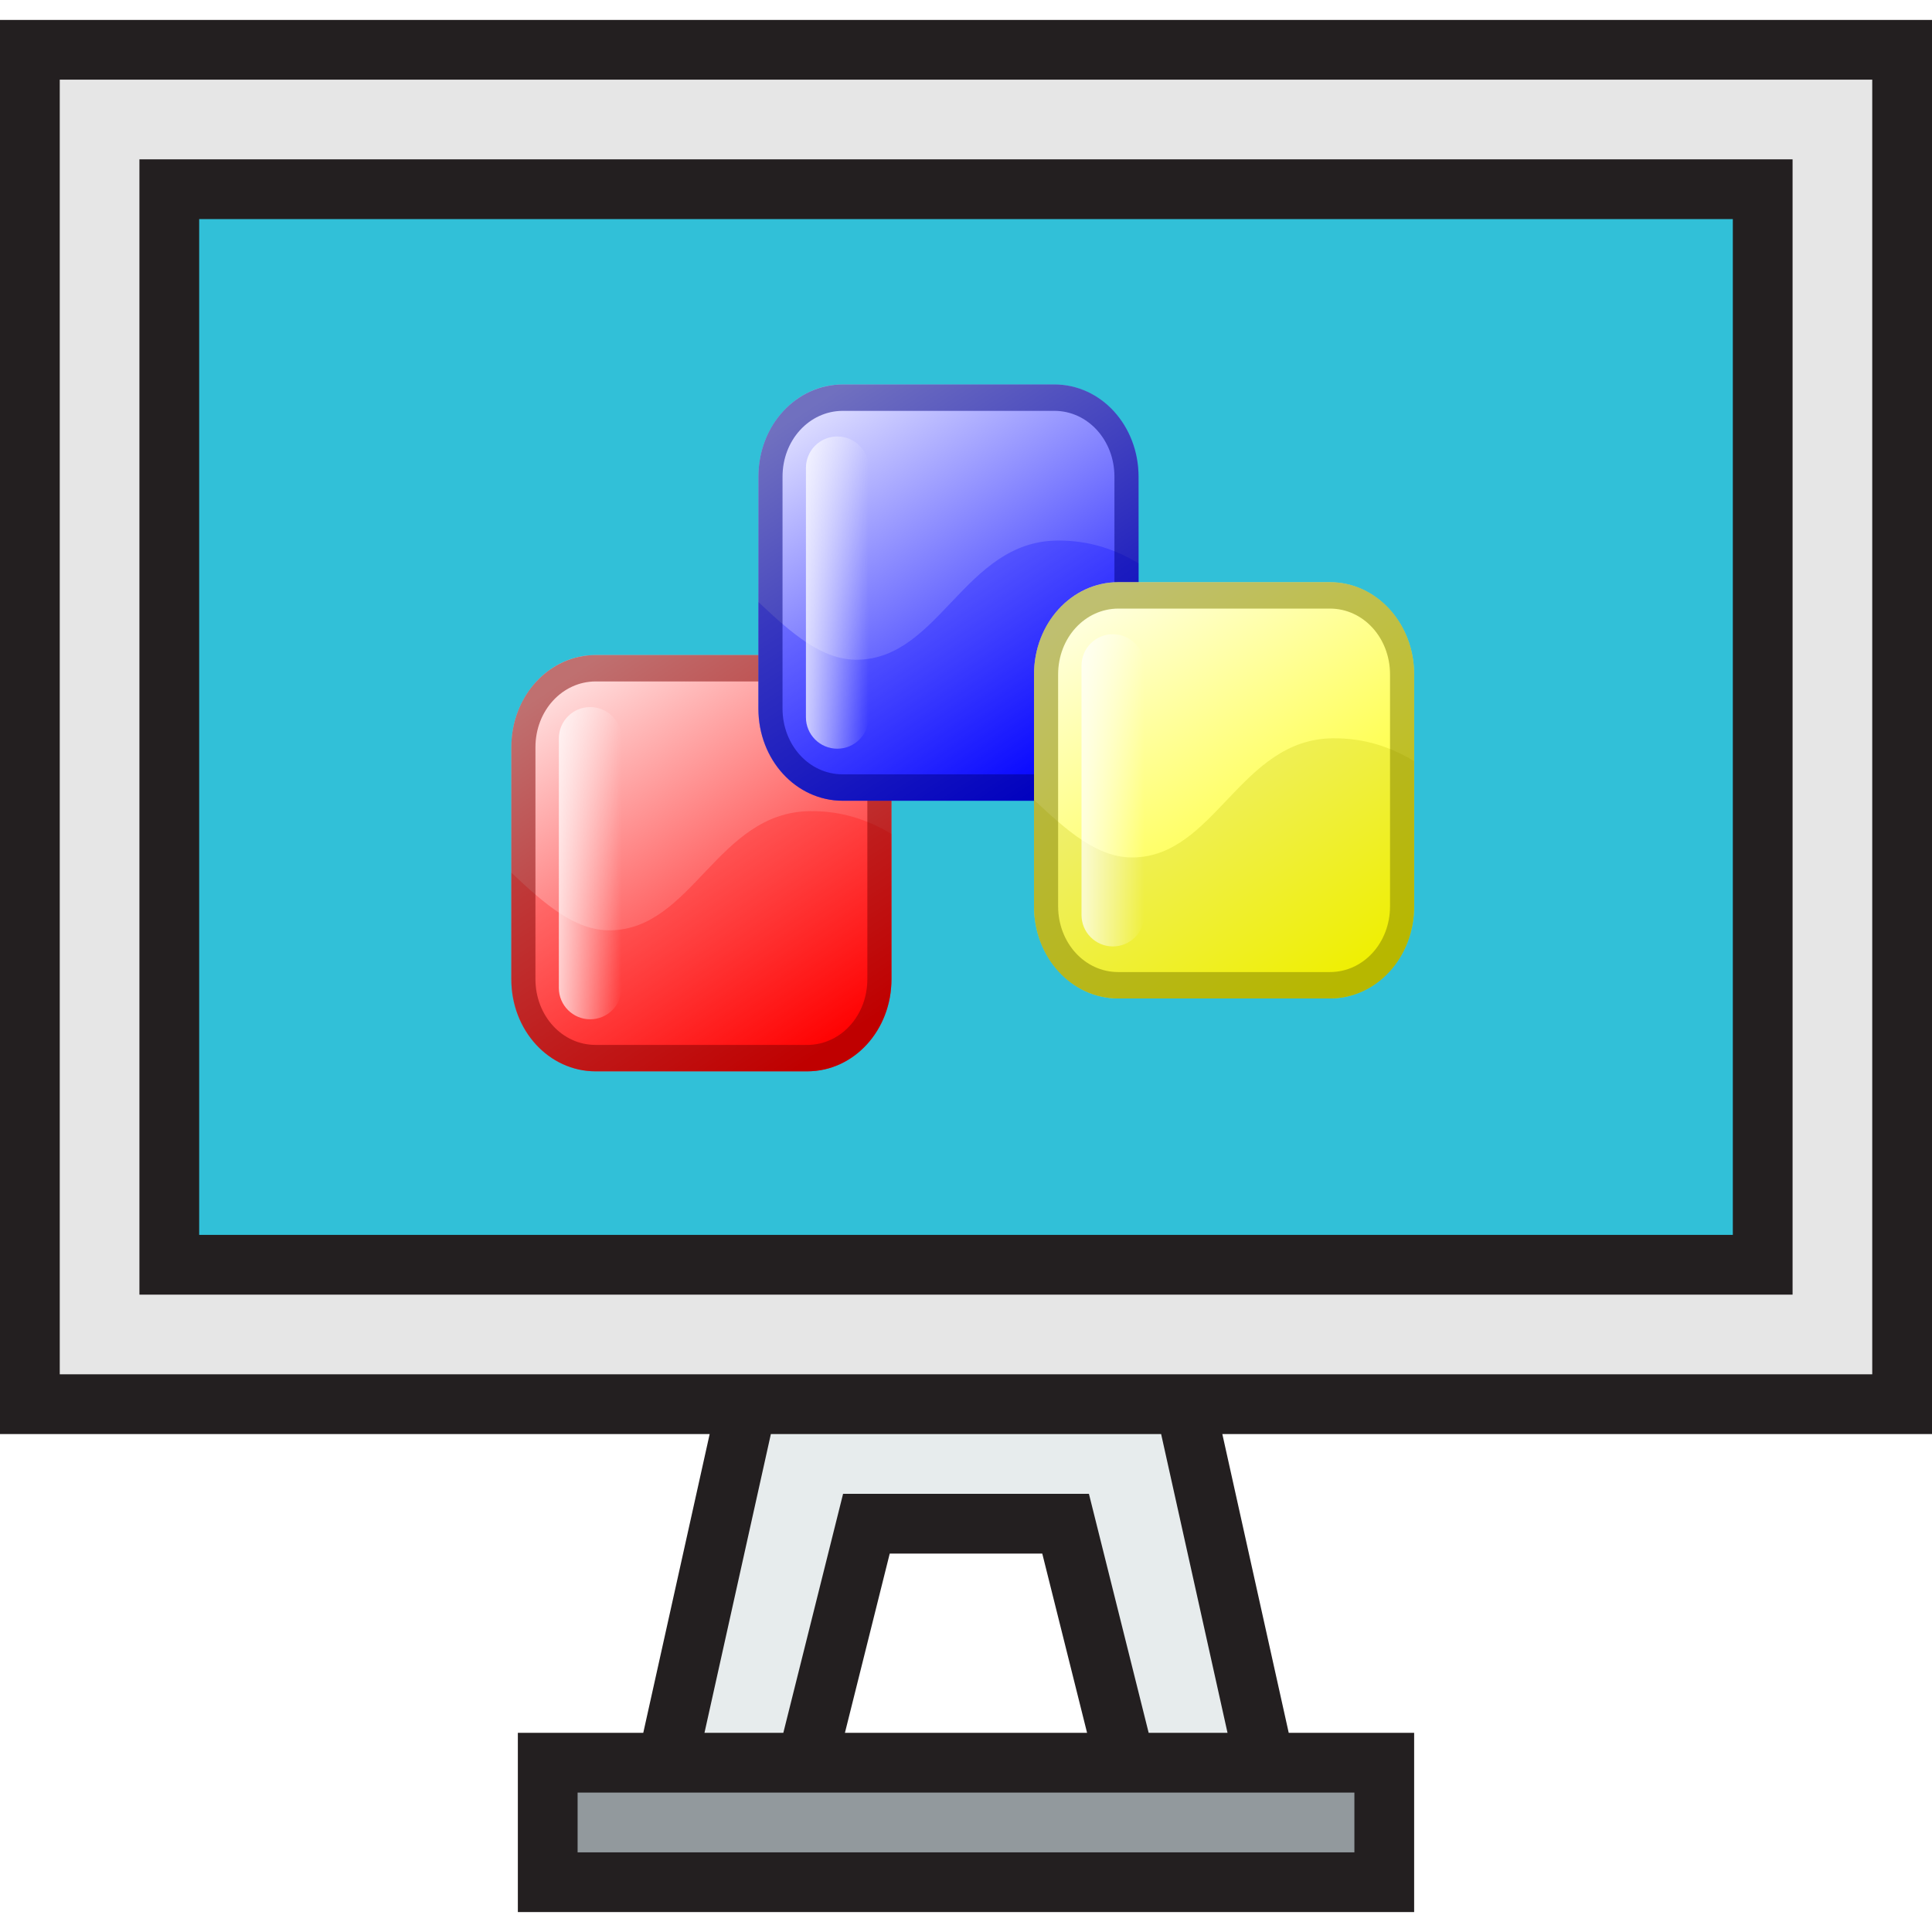
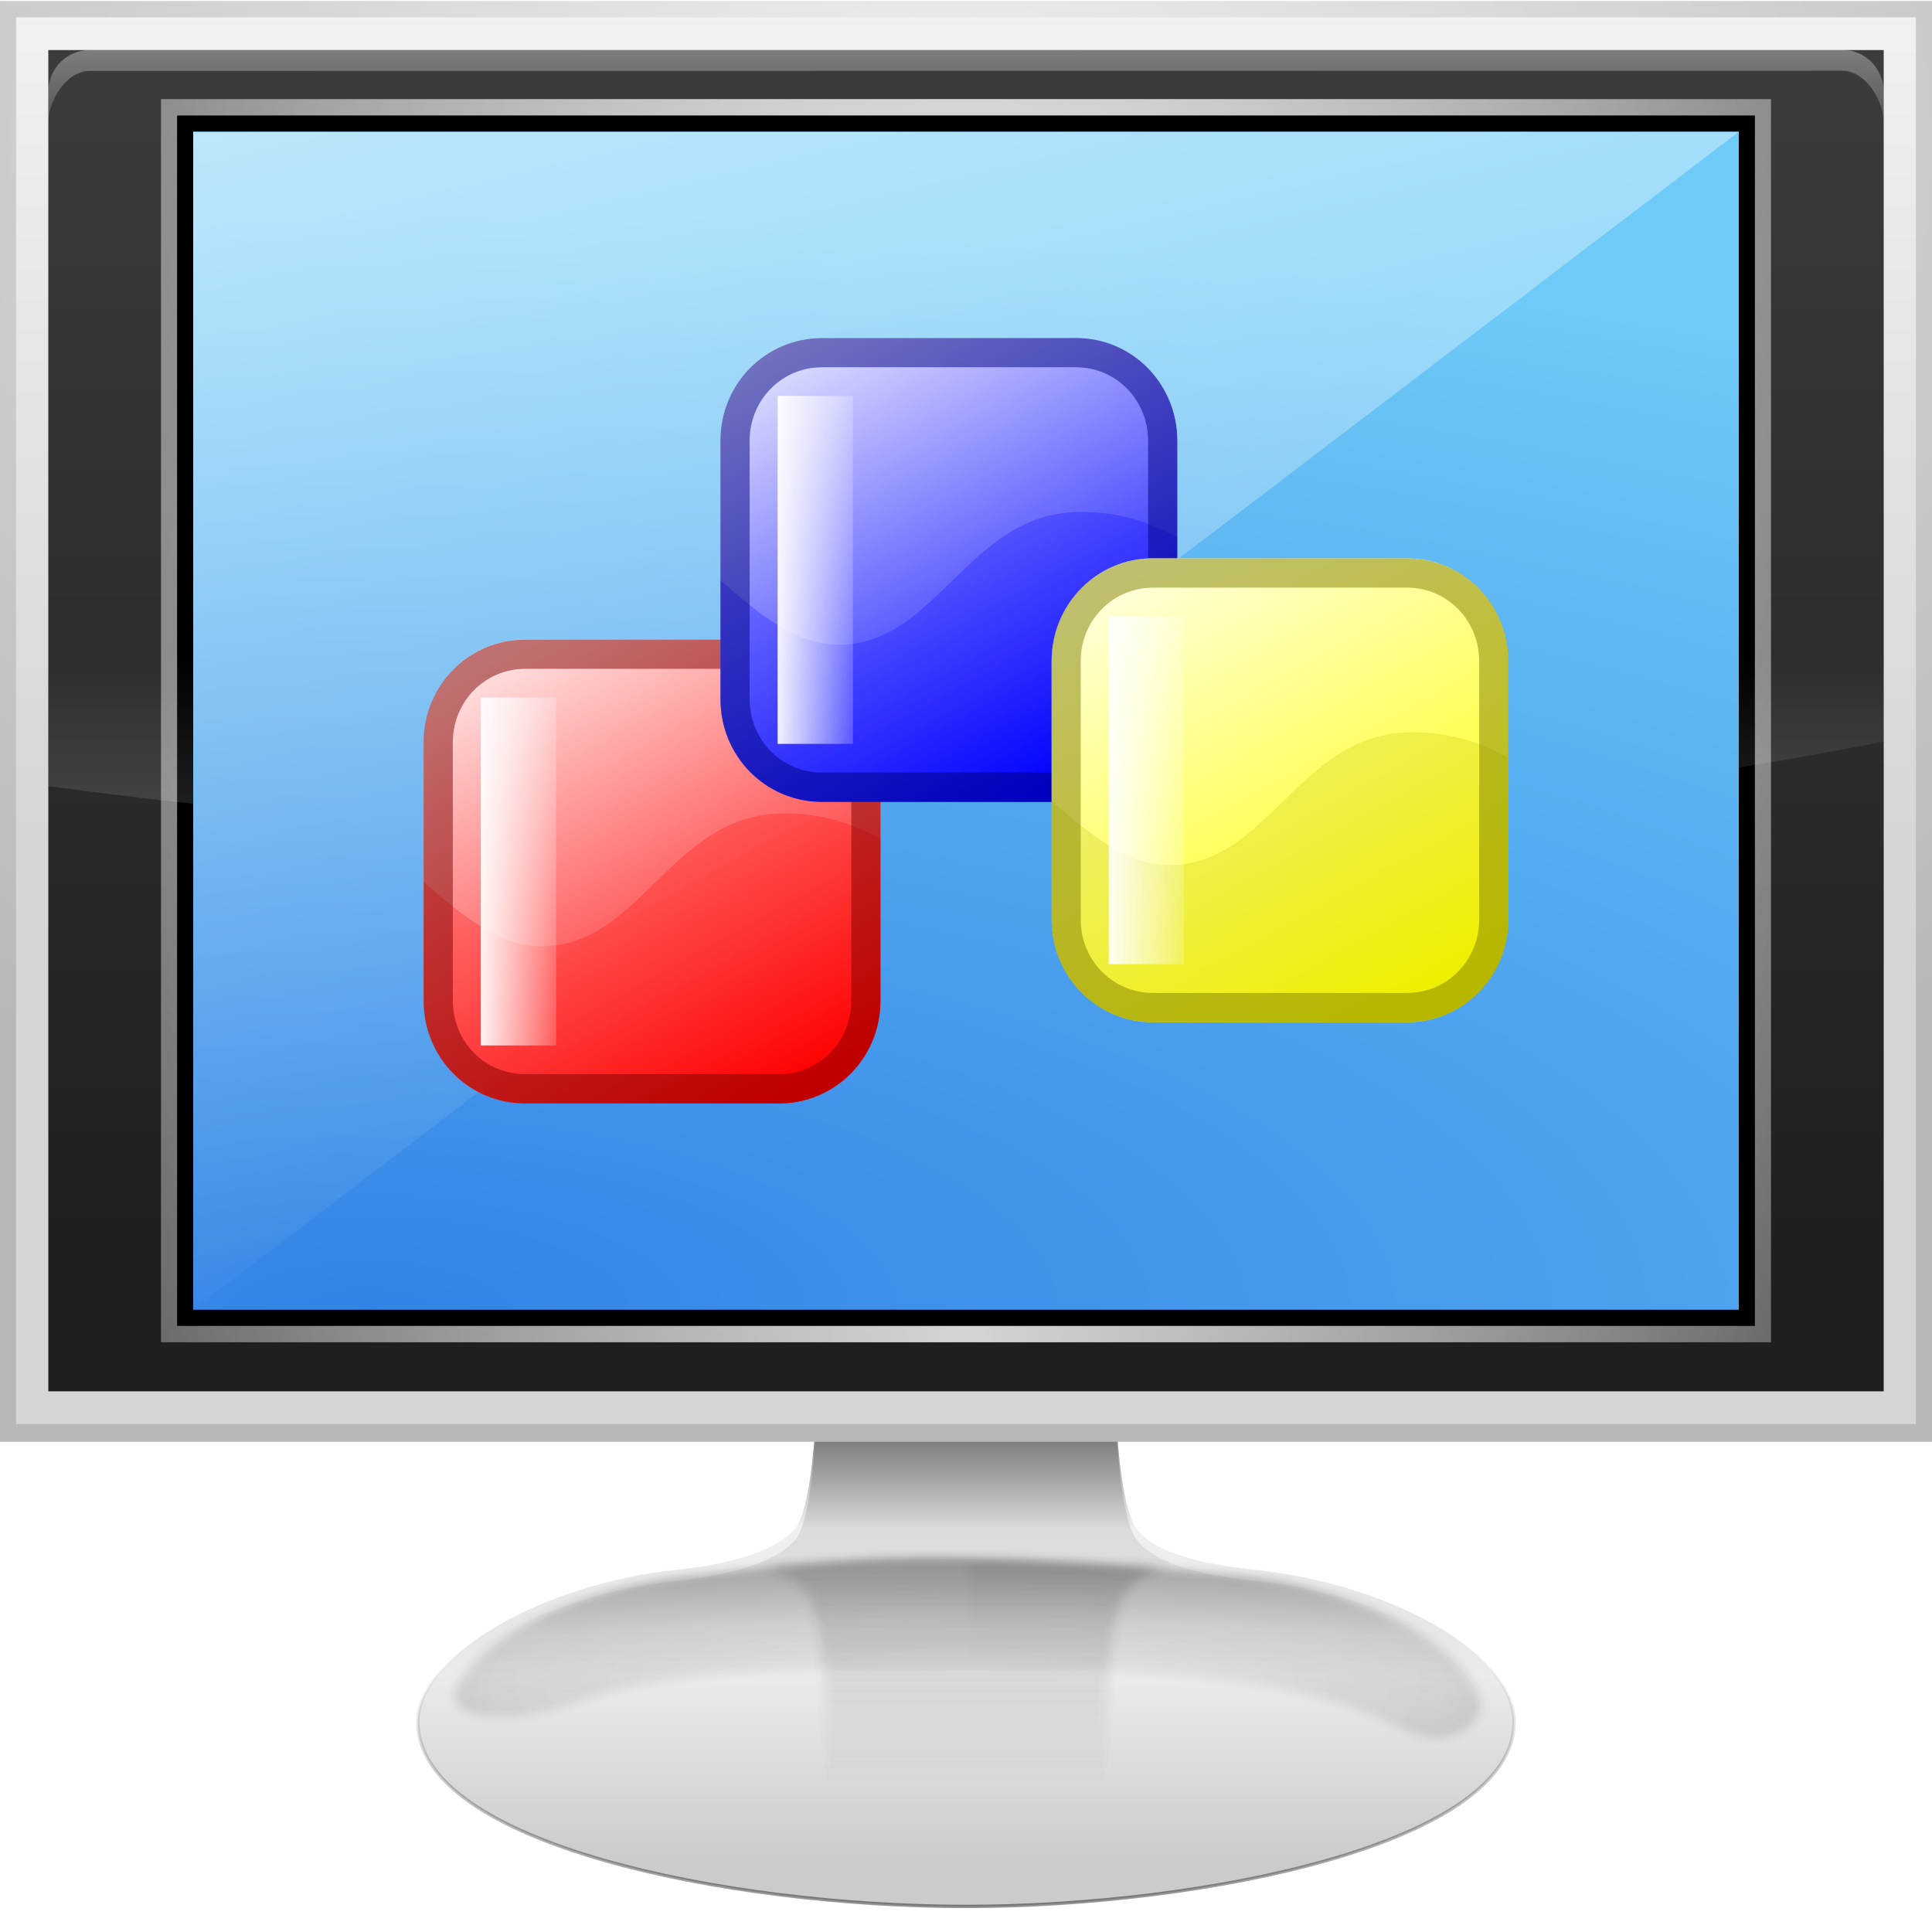
- <svg xmlns="http://www.w3.org/2000/svg" width="100%" height="100%" viewBox="0 0 485 485" version="1.1" xml:space="preserve" style="fill-rule:evenodd;clip-rule:evenodd;stroke-linejoin:round;stroke-miterlimit:20;">
-   <g id="XMLID_29_">
-     <g id="g699">
-       <path id="polygon691" d="M137.5,472.5l0,-30l210,0l0,30l-210,0Z" style="fill:#92999d;fill-rule:nonzero;" />
-       <path id="polygon693" d="M202.5,442.5l-35,0l20,-90l110,0l20,90l-35,0l-15,-60l-50,0l-15,60Z" style="fill:#e7eced;fill-rule:nonzero;" />
-       <path id="path695" d="M477.5,12.5l0,340l-470,0l0,-340l470,0Zm-35,305l0,-270l-400,0l0,270l400,0Z" style="fill:#e6e6e6;fill-rule:nonzero;" />
-       <rect id="rect697" x="42.5" y="47.5" width="400" height="270" style="fill:#31c0d8;" />
+ <svg xmlns="http://www.w3.org/2000/svg" width="256px" height="256px" version="1.1" xml:space="preserve" style="fill-rule:evenodd;clip-rule:evenodd;">
+   <g>
+     <g id="wxLogo">
+       <g>
+         <path d="M127.999,148.699L106.899,156.702C108.763,161.569 109.465,197.672 105.361,202.565C102.514,205.959 95.253,207.44 89.468,208.039C72.19,209.829 55.375,219.207 55.375,228.188C55.375,244.254 96.25,252.613 127.999,252.613C159.567,252.613 200.624,244.254 200.624,228.188C200.624,218.839 183.764,209.829 166.484,208.039C160.701,207.44 153.224,206.134 150.593,202.565C146.432,196.921 147.294,160.934 149.099,156.702L127.999,148.699Z" style="fill:url(#_Linear1);" />
+         <path d="M128.021,148.68L106.921,156.685C107.041,156.995 107.13,157.468 107.238,158.018L128.021,150.152L148.713,158.018C148.827,157.447 148.997,156.976 149.12,156.685L128.021,148.68ZM108.37,179.915C108.254,190.067 107.417,200.123 105.382,202.547C102.535,205.941 95.275,207.422 89.49,208.021C72.21,209.81 55.396,219.19 55.396,228.169C55.396,228.382 55.427,228.603 55.441,228.814C56.444,220.098 72.751,211.226 89.49,209.493C95.275,208.894 102.535,207.413 105.382,204.019C107.515,201.477 108.322,190.551 108.37,179.915ZM147.671,182.951C147.853,192.372 148.695,201.415 150.615,204.019C153.246,207.589 160.721,208.894 166.506,209.493C183.358,211.238 199.752,219.855 200.555,228.952C200.576,228.696 200.646,228.428 200.646,228.169C200.646,218.822 183.785,209.81 166.506,208.021C160.721,207.422 153.246,206.117 150.615,202.547C148.794,200.077 147.91,191.835 147.671,182.951Z" style="fill:url(#_Radial2);" />
+         <g>
+           <g style="filter:url(#_Effect3);">
+             <g>
+               <path d="M100.982,207.498C103.422,208.297 105.567,209.354 106.794,210.817C110.078,214.731 110.071,239.909 108.916,250.043C115.362,250.702 121.878,251.033 128.008,251.033C134.13,251.033 140.593,250.708 147.057,250.043C145.929,240.132 145.876,215.298 149.179,210.817C150.28,209.323 152.286,208.276 154.652,207.498C140.517,206.95 124.816,206.004 100.982,207.498Z" style="fill:url(#_Linear4);" />
+             </g>
+           </g>
+         </g>
+         <path d="M127.999,148.699L106.899,156.702C108.763,161.569 109.465,197.672 105.361,202.565C102.514,205.959 95.253,207.44 89.468,208.039L166.486,208.039C160.701,207.44 153.224,206.134 150.593,202.565C146.432,196.921 147.294,160.934 149.099,156.702L127.999,148.699Z" style="fill:url(#_Linear5);" />
+       </g>
+       <path d="M127.999,148.699L106.899,156.702C108.763,161.569 109.465,197.672 105.361,202.565C102.514,205.959 95.253,207.44 89.468,208.039C72.19,209.829 55.375,219.207 55.375,228.188C55.375,244.254 96.25,252.613 127.999,252.613C159.567,252.613 200.624,244.254 200.624,228.188C200.624,218.839 183.764,209.829 166.484,208.039C160.701,207.44 153.224,206.134 150.593,202.565C146.432,196.921 147.294,160.934 149.099,156.702L127.999,148.699Z" style="fill:none;fill-rule:nonzero;stroke:url(#_Linear6);stroke-width:0.44px;" />
+       <g>
+         <g style="filter:url(#_Effect7);">
+           <g>
+             <path d="M100.982,207.498C103.422,208.297 105.567,209.354 106.794,210.817C110.078,214.731 110.071,239.909 108.916,250.043C115.362,250.702 121.878,251.033 128.008,251.033C134.13,251.033 140.593,250.708 147.057,250.043C145.929,240.132 145.876,215.298 149.179,210.817C150.28,209.323 152.286,208.276 154.652,207.498C140.861,206.799 126.11,206.565 100.982,207.498Z" style="fill:url(#_Linear8);" />
+           </g>
+         </g>
+       </g>
+       <g>
+         <g>
+           <g style="filter:url(#_Effect9);">
+             <g>
+               <path d="M91.436,208.756C78.158,210.096 65.036,215.978 60.728,222.665C56.67,228.964 69.819,227.938 75.358,225.733C87.915,220.982 106.389,221.041 126.969,221.041C151.541,221.041 173.206,222.259 185.185,228.668C192.646,232.659 197.84,228.096 196.202,224.455C192.88,217.075 178.959,210.221 164.434,208.756C122.262,205.096 115.316,206.226 91.436,208.756Z" style="fill:url(#_Radial10);" />
+             </g>
+           </g>
+         </g>
+         <g>
+           <g style="filter:url(#_Effect11);">
+             <g>
+               <path d="M91.699,208.908C78.218,210.269 65.039,215.928 60.926,223.165C57.922,228.451 69.309,228.281 75.567,225.829C88.078,221.183 106.454,220.927 126.978,220.927C151.255,220.927 172.577,222.263 184.601,228.585C191.605,232.653 197.751,228.185 195.537,224.086C192.19,216.785 178.331,210.338 164.173,208.908C124.072,204.919 115.946,206.366 91.699,208.908Z" style="fill:url(#_Radial12);" />
+             </g>
+           </g>
+         </g>
+         <g style="filter:url(#_Effect13);">
+           <g>
+             <path d="M125.373,206.881C118.372,206.939 110.393,207.129 100.969,207.48C103.409,208.278 105.582,209.374 106.81,210.837C108.645,213.026 109.419,221.847 109.571,230.985L125.871,230.985C127.197,230.985 128.27,229.76 128.27,228.272L128.27,206.881C127.301,206.884 126.382,206.872 125.373,206.881Z" style="fill:url(#_Linear14);" />
+           </g>
+         </g>
+       </g>
    </g>
-     <g id="g705">
-       <path id="path701" d="M485,360l0,-355l-485,0l0,355l178.151,0l-16.667,75l-31.484,0l0,45l225,0l0,-45l-31.484,0l-16.667,-75l178.151,0Zm-470,-15l-0,-325l455,0l-0,325l-455,0Zm325,120l-195,0l-0,-15l195,0l-0,15Zm-127.894,-30l11.25,-45l38.288,0l11.25,45l-60.788,0Zm76.25,0l-15,-60l-61.712,0l-15,60l-19.795,0l16.667,-75l97.968,0l16.667,75l-19.795,0Z" style="fill:#231f20;fill-rule:nonzero;" />
-       <path id="path703" d="M450,40l-415,0l0,285l415,0l0,-285Zm-15,270l-385,0l0,-255l385,0l0,255Z" style="fill:#231f20;fill-rule:nonzero;" />
+     <rect x="-0" y="0.13" width="256" height="190.916" style="fill:url(#_Radial15);" />
+     <rect x="2.133" y="2.297" width="251.733" height="186.397" style="fill:url(#_Linear16);" />
+     <rect x="6.4" y="6.632" width="243.2" height="177.728" style="fill:url(#_Linear17);" />
+     <path d="M11.878,6.632C8.834,6.632 6.389,9.116 6.389,12.209L6.389,16.359C6.389,13.266 8.834,9.4 11.878,9.4L244.111,9.376C247.155,9.376 249.6,13.243 249.6,16.335L249.6,12.185C249.6,9.092 247.155,6.608 244.111,6.608L11.878,6.632Z" style="fill:url(#_Linear18);fill-rule:nonzero;" />
+     <rect x="21.333" y="13.134" width="213.333" height="164.723" style="fill:url(#_Radial19);" />
+     <rect x="21.333" y="13.134" width="213.333" height="164.723" style="fill:url(#_Radial20);" />
+     <rect x="23.467" y="15.302" width="209.066" height="160.388" />
+     <path d="M11.889,6.658C8.845,6.658 6.4,9.142 6.4,12.235L6.4,104.165C38.577,108.522 72.988,110.936 110.127,110.936C161.6,110.936 208.738,106.29 249.6,98.268L249.6,12.215C249.6,9.125 247.155,6.639 244.111,6.639L11.889,6.658Z" style="fill:url(#_Linear21);fill-rule:nonzero;" />
+     <rect x="25.6" y="17.469" width="204.8" height="156.054" style="fill:url(#_Linear22);" />
+     <rect x="25.6" y="17.469" width="204.8" height="156.054" style="fill:url(#_Radial23);" />
+     <path d="M25.6,17.469L230.4,17.469L25.6,173.523L25.6,17.469Z" style="fill:url(#_Linear24);fill-rule:nonzero;" />
+   </g>
+   <g id="inner-object">
+     <g>
+       <path d="M69.561,84.738L103.24,84.738C110.672,84.738 116.655,90.816 116.655,98.367L116.655,132.583C116.655,140.134 110.672,146.212 103.24,146.212L69.561,146.212C62.13,146.212 56.147,140.134 56.147,132.583L56.147,98.367C56.147,90.816 62.13,84.738 69.561,84.738Z" style="fill:url(#_Linear25);fill-rule:nonzero;" />
+       <path d="M103.663,107.792C88.98,107.954 84.967,125.217 71.926,125.39C66.289,125.462 61.48,121.53 56.147,116.875L56.147,132.752C56.147,140.205 62.136,146.212 69.568,146.212L103.246,146.212C110.678,146.212 116.655,140.205 116.655,132.752L116.655,111.157C113.014,109.127 108.799,107.735 103.663,107.792Z" style="fill:rgb(255,0,0);fill-opacity:0.25;" />
+       <rect x="63.71" y="92.422" width="9.984" height="46.106" style="fill:url(#_Linear26);" />
+       <path d="M69.6,86.687L103.24,86.687C109.632,86.687 114.736,91.876 114.736,98.37L114.736,132.586C114.736,139.082 109.633,144.262 103.24,144.262L69.561,144.262C63.168,144.262 58.066,139.08 58.066,132.586L58.066,98.358C58.066,91.862 63.206,86.687 69.6,86.687Z" style="fill:none;fill-rule:nonzero;stroke:rgb(128,0,0);stroke-opacity:0.5;stroke-width:3.87px;stroke-linejoin:round;stroke-miterlimit:20;" />
    </g>
-   </g>
-   <g id="g1042" transform="matrix(2.81163,0,0,3.07907,66.5042,28.7667)">
-     <g id="g1001" transform="matrix(0.1697,0,0,0.1697,17.758,17.758)">
-       <path id="path993" d="M69.34,155l111.32,0c24.565,0 44.34,19.775 44.34,44.34l-0,111.32c-0,24.565 -19.775,44.34 -44.34,44.34l-111.32,0c-24.565,0 -44.34,-19.775 -44.34,-44.34l-0,-111.32c-0,-24.565 19.775,-44.34 44.34,-44.34Z" style="fill:url(#_Linear1);fill-rule:nonzero;" />
-       <path id="path995" d="M182.057,230.006c-48.531,0.525 -61.796,56.69 -104.9,57.25c-18.635,0.235 -34.53,-12.555 -52.157,-27.7l-0,51.653c-0,24.248 19.797,43.791 44.361,43.791l111.32,0c24.564,0 44.32,-19.543 44.32,-43.791l-0,-70.256c-12.033,-6.606 -25.967,-11.135 -42.944,-10.947Z" style="fill:#f00;fill-opacity:0.25;" />
-       <path id="rect997" d="M83,195.067l0,119.866c0,8.316 -7.393,15.067 -16.5,15.067c-9.107,0 -16.5,-6.751 -16.5,-15.067l0,-119.866c0,-8.316 7.393,-15.067 16.5,-15.067c9.107,0 16.5,6.751 16.5,15.067Z" style="fill:url(#_Linear2);" />
-       <path id="path999" d="M69.468,161.343l111.192,0c21.128,0 37.997,16.879 37.997,38.006l-0,111.32c-0,21.135 -16.865,37.988 -37.997,37.988l-111.32,0c-21.132,0 -37.997,-16.86 -37.997,-37.988l-0,-111.358c-0,-21.132 16.99,-37.968 38.125,-37.968Z" style="fill:none;fill-rule:nonzero;stroke:#800000;stroke-opacity:0.5;stroke-width:12.69px;" />
+     <g>
+       <path d="M108.891,44.78L142.57,44.78C150.002,44.78 155.984,50.858 155.984,58.408L155.984,92.625C155.984,100.176 150.002,106.254 142.57,106.254L108.891,106.254C101.459,106.254 95.477,100.176 95.477,92.625L95.477,58.408C95.477,50.858 101.459,44.78 108.891,44.78Z" style="fill:url(#_Linear27);fill-rule:nonzero;" />
+       <path d="M142.992,67.834C128.31,67.996 124.297,85.259 111.257,85.431C105.618,85.504 100.81,81.572 95.477,76.917L95.477,92.794C95.477,100.247 101.466,106.254 108.898,106.254L142.576,106.254C150.008,106.254 155.984,100.247 155.984,92.794L155.984,71.199C152.344,69.169 148.129,67.776 142.992,67.834Z" style="fill:rgb(0,0,255);fill-opacity:0.25;" />
+       <rect x="103.04" y="52.464" width="9.984" height="46.106" style="fill:url(#_Linear28);" />
+       <path d="M108.93,46.729L142.57,46.729C148.962,46.729 154.065,51.917 154.065,58.411L154.065,92.628C154.065,99.124 148.963,104.304 142.57,104.304L108.891,104.304C102.498,104.304 97.396,99.122 97.396,92.628L97.396,58.399C97.396,51.904 102.536,46.729 108.93,46.729Z" style="fill:none;fill-rule:nonzero;stroke:rgb(0,0,128);stroke-opacity:0.5;stroke-width:3.87px;stroke-linejoin:round;stroke-miterlimit:20;" />
    </g>
-     <g id="g1011" transform="matrix(0.1697,0,0,0.1697,17.758,17.758)">
-       <path id="path1003" d="M199.34,25l111.32,0c24.565,0 44.34,19.775 44.34,44.34l0,111.32c0,24.565 -19.775,44.34 -44.34,44.34l-111.32,-0c-24.565,-0 -44.34,-19.775 -44.34,-44.34l0,-111.32c0,-24.565 19.775,-44.34 44.34,-44.34Z" style="fill:url(#_Linear3);fill-rule:nonzero;" />
-       <path id="path1005" d="M312.056,100.006c-48.53,0.525 -61.795,56.69 -104.898,57.25c-18.636,0.235 -34.53,-12.555 -52.158,-27.7l0,51.653c0,24.248 19.797,43.791 44.361,43.791l111.32,0c24.564,0 44.319,-19.543 44.319,-43.791l0,-70.256c-12.032,-6.606 -25.966,-11.135 -42.944,-10.947Z" style="fill:#00f;fill-opacity:0.25;" />
-       <path id="rect1007" d="M213,65.067l0,119.866c0,8.316 -7.393,15.067 -16.5,15.067c-9.107,0 -16.5,-6.751 -16.5,-15.067l0,-119.866c0,-8.316 7.393,-15.067 16.5,-15.067c9.107,0 16.5,6.751 16.5,15.067Z" style="fill:url(#_Linear4);" />
-       <path id="path1009" d="M199.468,31.343l111.192,0c21.128,0 37.997,16.879 37.997,38.006l0,111.32c0,21.135 -16.865,37.988 -37.997,37.988l-111.32,-0c-21.132,-0 -37.997,-16.86 -37.997,-37.988l0,-111.358c0,-21.132 16.99,-37.968 38.125,-37.968Z" style="fill:none;fill-rule:nonzero;stroke:#000080;stroke-opacity:0.5;stroke-width:12.69px;" />
-     </g>
-     <g id="g1021" transform="matrix(0.1697,0,0,0.1697,17.758,17.758)">
-       <path id="path1013" d="M344.34,120l111.32,0c24.565,0 44.34,19.775 44.34,44.34l0,111.32c0,24.565 -19.775,44.34 -44.34,44.34l-111.32,0c-24.565,0 -44.34,-19.775 -44.34,-44.34l0,-111.32c0,-24.565 19.775,-44.34 44.34,-44.34Z" style="fill:url(#_Linear5);fill-rule:nonzero;" />
-       <path id="path1015" d="M457.056,195.006c-48.53,0.525 -61.795,56.69 -104.898,57.25c-18.636,0.235 -34.53,-12.555 -52.158,-27.7l0,51.653c0,24.248 19.797,43.791 44.361,43.791l111.32,0c24.564,0 44.319,-19.543 44.319,-43.791l0,-70.256c-12.032,-6.606 -25.966,-11.135 -42.944,-10.947Z" style="fill:#c0c000;fill-opacity:0.25;" />
-       <path id="rect1017" d="M358,160.067l0,119.866c0,8.316 -7.393,15.067 -16.5,15.067c-9.107,0 -16.5,-6.751 -16.5,-15.067l0,-119.866c0,-8.316 7.393,-15.067 16.5,-15.067c9.107,0 16.5,6.751 16.5,15.067Z" style="fill:url(#_Linear6);" />
-       <path id="path1019" d="M344.468,126.343l111.192,0c21.128,0 37.997,16.879 37.997,38.006l0,111.32c0,21.135 -16.865,37.988 -37.997,37.988l-111.32,0c-21.132,0 -37.997,-16.86 -37.997,-37.988l-0,-111.358c-0,-21.132 16.99,-37.968 38.125,-37.968Z" style="fill:none;fill-rule:nonzero;stroke:#808000;stroke-opacity:0.5;stroke-width:12.69px;" />
+     <g>
+       <path d="M152.76,73.98L186.438,73.98C193.87,73.98 199.852,80.058 199.852,87.609L199.852,121.825C199.852,129.376 193.87,135.454 186.438,135.454L152.76,135.454C145.328,135.454 139.345,129.376 139.345,121.825L139.345,87.609C139.345,80.058 145.328,73.98 152.76,73.98Z" style="fill:url(#_Linear29);fill-rule:nonzero;" />
+       <path d="M186.86,97.035C172.178,97.196 168.165,114.459 155.125,114.632C149.487,114.704 144.678,110.773 139.345,106.117L139.345,121.994C139.345,129.447 145.334,135.454 152.766,135.454L186.444,135.454C193.876,135.454 199.852,129.447 199.852,121.994L199.852,100.399C196.212,98.369 191.997,96.977 186.86,97.035Z" style="fill:rgb(192,192,0);fill-opacity:0.25;" />
+       <rect x="146.908" y="81.664" width="9.984" height="46.106" style="fill:url(#_Linear30);" />
+       <path d="M152.798,75.93L186.438,75.93C192.83,75.93 197.933,81.118 197.933,87.611L197.933,121.828C197.933,128.324 192.831,133.505 186.438,133.505L152.76,133.505C146.366,133.505 141.264,128.322 141.264,121.828L141.264,87.6C141.264,81.104 146.404,75.93 152.798,75.93Z" style="fill:none;fill-rule:nonzero;stroke:rgb(128,128,0);stroke-opacity:0.5;stroke-width:3.87px;stroke-linejoin:round;stroke-miterlimit:20;" />
    </g>
  </g>
  <defs>
-     <linearGradient id="_Linear1" x1="0" y1="0" x2="1" y2="-0.077" gradientUnits="userSpaceOnUse" gradientTransform="matrix(-101.096,-200,200,-101.096,176.015,354.999)">
-       <stop offset="0" style="stop-color:#f00;stop-opacity:1" />
-       <stop offset="1" style="stop-color:#ffe0e0;stop-opacity:1" />
+     <linearGradient id="_Linear1" x1="0" y1="0" x2="1" y2="0" gradientUnits="userSpaceOnUse" gradientTransform="matrix(3.84534e-15,63.8024,-62.7991,3.90677e-15,134.005,182.962)">
+       <stop offset="0" style="stop-color:rgb(202,202,202);stop-opacity:1" />
+       <stop offset="0.61" style="stop-color:rgb(235,235,235);stop-opacity:1" />
+       <stop offset="1" style="stop-color:rgb(203,203,203);stop-opacity:1" />
    </linearGradient>
-     <linearGradient id="_Linear2" x1="0" y1="0" x2="1" y2="0" gradientUnits="userSpaceOnUse" gradientTransform="matrix(45.4495,0,0,45.4495,37.551,254.997)">
-       <stop offset="0" style="stop-color:#fff;stop-opacity:1" />
-       <stop offset="1" style="stop-color:#fff;stop-opacity:0" />
+     <radialGradient id="_Radial2" cx="0" cy="0" r="1" gradientUnits="userSpaceOnUse" gradientTransform="matrix(92.0905,-1.56131,0.659139,40.1299,128.021,188.816)">
+       <stop offset="0" style="stop-color:white;stop-opacity:1" />
+       <stop offset="1" style="stop-color:white;stop-opacity:0" />
+     </radialGradient>
+     <filter id="_Effect3" filterUnits="userSpaceOnUse" x="96.844" y="202.557" width="61.945" height="52.614">
+       <feGaussianBlur in="SourceGraphic" stdDeviation="0.69" />
+     </filter>
+     <linearGradient id="_Linear4" x1="0" y1="0" x2="1" y2="0" gradientUnits="userSpaceOnUse" gradientTransform="matrix(2.63657e-15,43.7463,-43.0585,2.67869e-15,134.69,192.662)">
+       <stop offset="0" style="stop-color:black;stop-opacity:0.12" />
+       <stop offset="1" style="stop-color:black;stop-opacity:0" />
    </linearGradient>
-     <linearGradient id="_Linear3" x1="0" y1="0" x2="1" y2="-0.077" gradientUnits="userSpaceOnUse" gradientTransform="matrix(-100.54,-199.999,199.999,-100.54,304.899,224.997)">
-       <stop offset="0" style="stop-color:#00f;stop-opacity:1" />
-       <stop offset="1" style="stop-color:#e0e0ff;stop-opacity:1" />
+     <linearGradient id="_Linear5" x1="0" y1="0" x2="1" y2="0" gradientUnits="userSpaceOnUse" gradientTransform="matrix(1.748e-15,29.0031,-28.547,1.77593e-15,135.425,173.423)">
+       <stop offset="0" style="stop-color:black;stop-opacity:1" />
+       <stop offset="1" style="stop-color:black;stop-opacity:0" />
    </linearGradient>
-     <linearGradient id="_Linear4" x1="0" y1="0" x2="1" y2="0" gradientUnits="userSpaceOnUse" gradientTransform="matrix(45.3404,0,0,45.3404,167.66,124.997)">
-       <stop offset="0" style="stop-color:#fff;stop-opacity:1" />
-       <stop offset="1" style="stop-color:#fff;stop-opacity:0" />
+     <linearGradient id="_Linear6" x1="0" y1="0" x2="1" y2="0" gradientUnits="userSpaceOnUse" gradientTransform="matrix(2.4579e-15,-40.7817,40.1405,2.49716e-15,143.778,261.547)">
+       <stop offset="0" style="stop-color:rgb(5,5,5);stop-opacity:0.55" />
+       <stop offset="1" style="stop-color:rgb(5,5,5);stop-opacity:0" />
    </linearGradient>
-     <linearGradient id="_Linear5" x1="0" y1="0" x2="1" y2="-0.077" gradientUnits="userSpaceOnUse" gradientTransform="matrix(101.001,199.999,-199.999,101.001,349.596,119.999)">
-       <stop offset="0" style="stop-color:#ffffe0;stop-opacity:1" />
-       <stop offset="1" style="stop-color:#ff0;stop-opacity:1" />
+     <filter id="_Effect7" filterUnits="userSpaceOnUse" x="96.844" y="202.745" width="61.945" height="52.425">
+       <feGaussianBlur in="SourceGraphic" stdDeviation="0.69" />
+     </filter>
+     <linearGradient id="_Linear8" x1="0" y1="0" x2="1" y2="0" gradientUnits="userSpaceOnUse" gradientTransform="matrix(2.63657e-15,43.7463,-43.0585,2.67869e-15,134.69,192.662)">
+       <stop offset="0" style="stop-color:black;stop-opacity:0.12" />
+       <stop offset="1" style="stop-color:black;stop-opacity:0" />
    </linearGradient>
-     <linearGradient id="_Linear6" x1="0" y1="0" x2="1" y2="0" gradientUnits="userSpaceOnUse" gradientTransform="matrix(45.449,0,0,45.449,312.551,219.997)">
-       <stop offset="0" style="stop-color:#fff;stop-opacity:1" />
-       <stop offset="1" style="stop-color:#fff;stop-opacity:0" />
+     <filter id="_Effect9" filterUnits="userSpaceOnUse" x="56.272" y="202.724" width="143.925" height="31.184">
+       <feGaussianBlur in="SourceGraphic" stdDeviation="0.615" />
+     </filter>
+     <radialGradient id="_Radial10" cx="0" cy="0" r="1" gradientUnits="userSpaceOnUse" gradientTransform="matrix(194.9,6.81397e-06,-6.88355e-07,22.4133,128.234,226.987)">
+       <stop offset="0" style="stop-color:black;stop-opacity:0" />
+       <stop offset="0.53" style="stop-color:black;stop-opacity:0.06" />
+       <stop offset="1" style="stop-color:black;stop-opacity:0.27" />
+     </radialGradient>
+     <filter id="_Effect11" filterUnits="userSpaceOnUse" x="56.712" y="202.711" width="143.002" height="31.197">
+       <feGaussianBlur in="SourceGraphic" stdDeviation="0.62" />
+     </filter>
+     <radialGradient id="_Radial12" cx="0" cy="0" r="1" gradientUnits="userSpaceOnUse" gradientTransform="matrix(126.466,-8.11804e-06,2.05023e-06,33.7339,128.213,223.209)">
+       <stop offset="0" style="stop-color:black;stop-opacity:0" />
+       <stop offset="0.5" style="stop-color:black;stop-opacity:0.06" />
+       <stop offset="1" style="stop-color:black;stop-opacity:0.27" />
+     </radialGradient>
+     <filter id="_Effect13" filterUnits="userSpaceOnUse" x="97.092" y="203" width="35.055" height="31.862">
+       <feGaussianBlur in="SourceGraphic" stdDeviation="0.646" />
+     </filter>
+     <linearGradient id="_Linear14" x1="0" y1="0" x2="1" y2="0" gradientUnits="userSpaceOnUse" gradientTransform="matrix(2.05743e-15,34.1372,-33.6004,2.0903e-15,134.69,188.499)">
+       <stop offset="0" style="stop-color:white;stop-opacity:0.15" />
+       <stop offset="1" style="stop-color:white;stop-opacity:0" />
+     </linearGradient>
+     <radialGradient id="_Radial15" cx="0" cy="0" r="1" gradientUnits="userSpaceOnUse" gradientTransform="matrix(200.188,-6.1121e-06,4.01066e-06,149.416,124.936,19.4982)">
+       <stop offset="0" style="stop-color:rgb(239,239,239);stop-opacity:1" />
+       <stop offset="1" style="stop-color:rgb(184,184,184);stop-opacity:1" />
+     </radialGradient>
+     <linearGradient id="_Linear16" x1="0" y1="0" x2="1" y2="0" gradientUnits="userSpaceOnUse" gradientTransform="matrix(1.01943e-14,-169.146,166.486,1.03572e-14,155.234,111.33)">
+       <stop offset="0" style="stop-color:rgb(214,214,214);stop-opacity:1" />
+       <stop offset="1" style="stop-color:white;stop-opacity:1" />
+     </linearGradient>
+     <linearGradient id="_Linear17" x1="0" y1="0" x2="1" y2="0" gradientUnits="userSpaceOnUse" gradientTransform="matrix(1.16791e-14,-193.781,190.734,1.18657e-14,182.468,164.781)">
+       <stop offset="0" style="stop-color:rgb(31,31,31);stop-opacity:1" />
+       <stop offset="1" style="stop-color:rgb(66,66,66);stop-opacity:1" />
+     </linearGradient>
+     <linearGradient id="_Linear18" x1="0" y1="0" x2="1" y2="0" gradientUnits="userSpaceOnUse" gradientTransform="matrix(2.92966e-15,48.6094,-47.845,2.97647e-15,117.628,-25.5984)">
+       <stop offset="0" style="stop-color:white;stop-opacity:1" />
+       <stop offset="1" style="stop-color:white;stop-opacity:0" />
+     </linearGradient>
+     <radialGradient id="_Radial19" cx="0" cy="0" r="1" gradientUnits="userSpaceOnUse" gradientTransform="matrix(228.77,0,3.32799e-06,267.034,128,38.8497)">
+       <stop offset="0" style="stop-color:white;stop-opacity:0.71" />
+       <stop offset="1" style="stop-color:white;stop-opacity:0" />
+     </radialGradient>
+     <radialGradient id="_Radial20" cx="0" cy="0" r="1" gradientUnits="userSpaceOnUse" gradientTransform="matrix(136.174,-8.4529e-06,2.1632e-05,379.093,128,178.595)">
+       <stop offset="0" style="stop-color:white;stop-opacity:0.71" />
+       <stop offset="1" style="stop-color:white;stop-opacity:0" />
+     </radialGradient>
+     <linearGradient id="_Linear21" x1="0" y1="0" x2="1" y2="0" gradientUnits="userSpaceOnUse" gradientTransform="matrix(1.03658e-14,-171.991,169.287,1.05314e-14,275.345,258.598)">
+       <stop offset="0" style="stop-color:white;stop-opacity:1" />
+       <stop offset="1" style="stop-color:white;stop-opacity:0" />
+     </linearGradient>
+     <linearGradient id="_Linear22" x1="0" y1="0" x2="1" y2="0.012" gradientUnits="userSpaceOnUse" gradientTransform="matrix(58.6092,-136.137,133.996,59.5454,111.13,175.828)">
+       <stop offset="0" style="stop-color:rgb(51,131,230);stop-opacity:1" />
+       <stop offset="1" style="stop-color:rgb(110,202,247);stop-opacity:1" />
+     </linearGradient>
+     <radialGradient id="_Radial23" cx="0" cy="0" r="1" gradientUnits="userSpaceOnUse" gradientTransform="matrix(405.866,0,0,144.85,46.3999,173.523)">
+       <stop offset="0" style="stop-color:rgb(51,131,230);stop-opacity:1" />
+       <stop offset="1" style="stop-color:rgb(110,202,247);stop-opacity:1" />
+     </radialGradient>
+     <linearGradient id="_Linear24" x1="0" y1="0" x2="1" y2="-0.007" gradientUnits="userSpaceOnUse" gradientTransform="matrix(62.1742,287.188,-282.672,63.1674,99.4006,-139.012)">
+       <stop offset="0" style="stop-color:white;stop-opacity:1" />
+       <stop offset="1" style="stop-color:white;stop-opacity:0" />
+     </linearGradient>
+     <linearGradient id="_Linear25" x1="0" y1="0" x2="1" y2="-0.013" gradientUnits="userSpaceOnUse" gradientTransform="matrix(-31.3648,-61.0741,60.1138,-31.8659,101.834,146.212)">
+       <stop offset="0" style="stop-color:rgb(255,0,0);stop-opacity:1" />
+       <stop offset="1" style="stop-color:rgb(255,224,224);stop-opacity:1" />
+     </linearGradient>
+     <linearGradient id="_Linear26" x1="0" y1="0" x2="1" y2="0" gradientUnits="userSpaceOnUse" gradientTransform="matrix(13.7502,0,0,13.9699,62.6937,117.072)">
+       <stop offset="0" style="stop-color:white;stop-opacity:1" />
+       <stop offset="1" style="stop-color:white;stop-opacity:0" />
+     </linearGradient>
+     <linearGradient id="_Linear27" x1="0" y1="0" x2="1" y2="-0.013" gradientUnits="userSpaceOnUse" gradientTransform="matrix(-31.1938,-61.0772,60.1168,-31.6921,138.805,105.431)">
+       <stop offset="0" style="stop-color:rgb(0,0,255);stop-opacity:1" />
+       <stop offset="1" style="stop-color:rgb(224,224,255);stop-opacity:1" />
+     </linearGradient>
+     <linearGradient id="_Linear28" x1="0" y1="0" x2="1" y2="0" gradientUnits="userSpaceOnUse" gradientTransform="matrix(13.7172,0,0,13.9363,102.057,77.1134)">
+       <stop offset="0" style="stop-color:white;stop-opacity:1" />
+       <stop offset="1" style="stop-color:white;stop-opacity:0" />
+     </linearGradient>
+     <linearGradient id="_Linear29" x1="0" y1="0" x2="1" y2="-0.013" gradientUnits="userSpaceOnUse" gradientTransform="matrix(31.3356,61.0743,-60.114,31.8362,152.328,73.1576)">
+       <stop offset="0" style="stop-color:rgb(255,255,224);stop-opacity:1" />
+       <stop offset="1" style="stop-color:rgb(255,255,0);stop-opacity:1" />
+     </linearGradient>
+     <linearGradient id="_Linear30" x1="0" y1="0" x2="1" y2="0" gradientUnits="userSpaceOnUse" gradientTransform="matrix(13.75,0,0,13.9697,145.892,106.314)">
+       <stop offset="0" style="stop-color:white;stop-opacity:1" />
+       <stop offset="1" style="stop-color:white;stop-opacity:0" />
    </linearGradient>
  </defs>
</svg>
